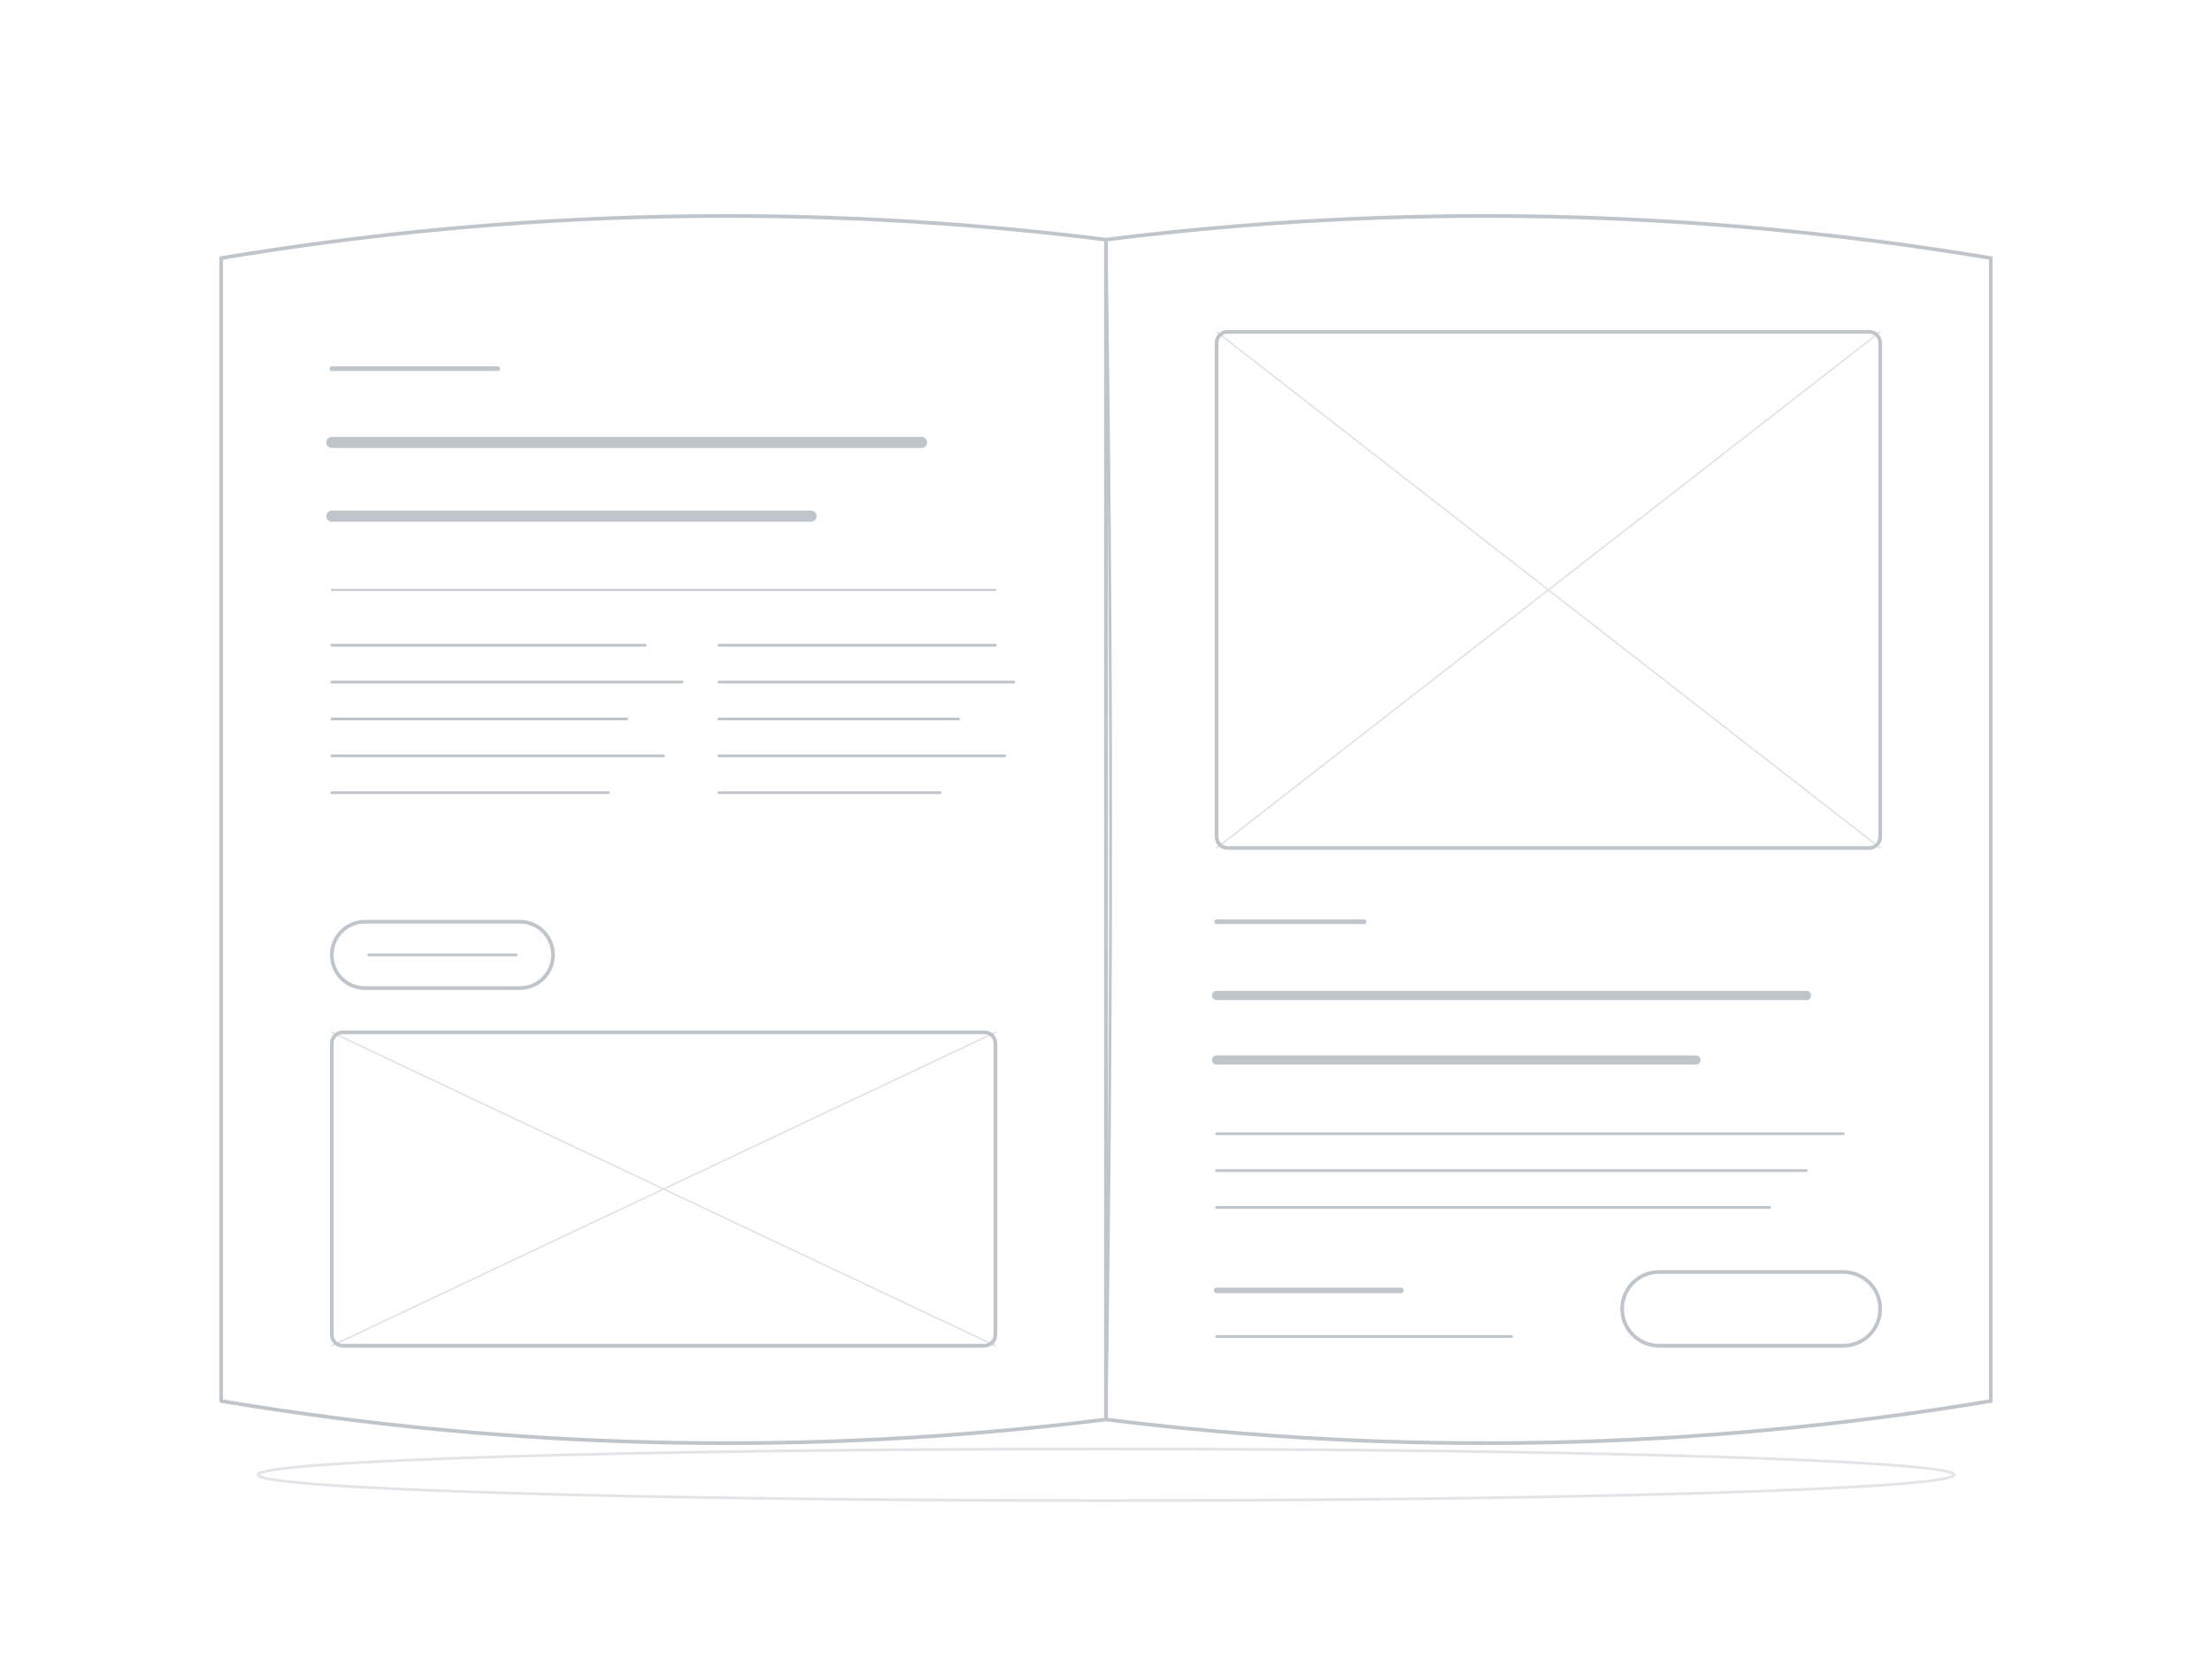
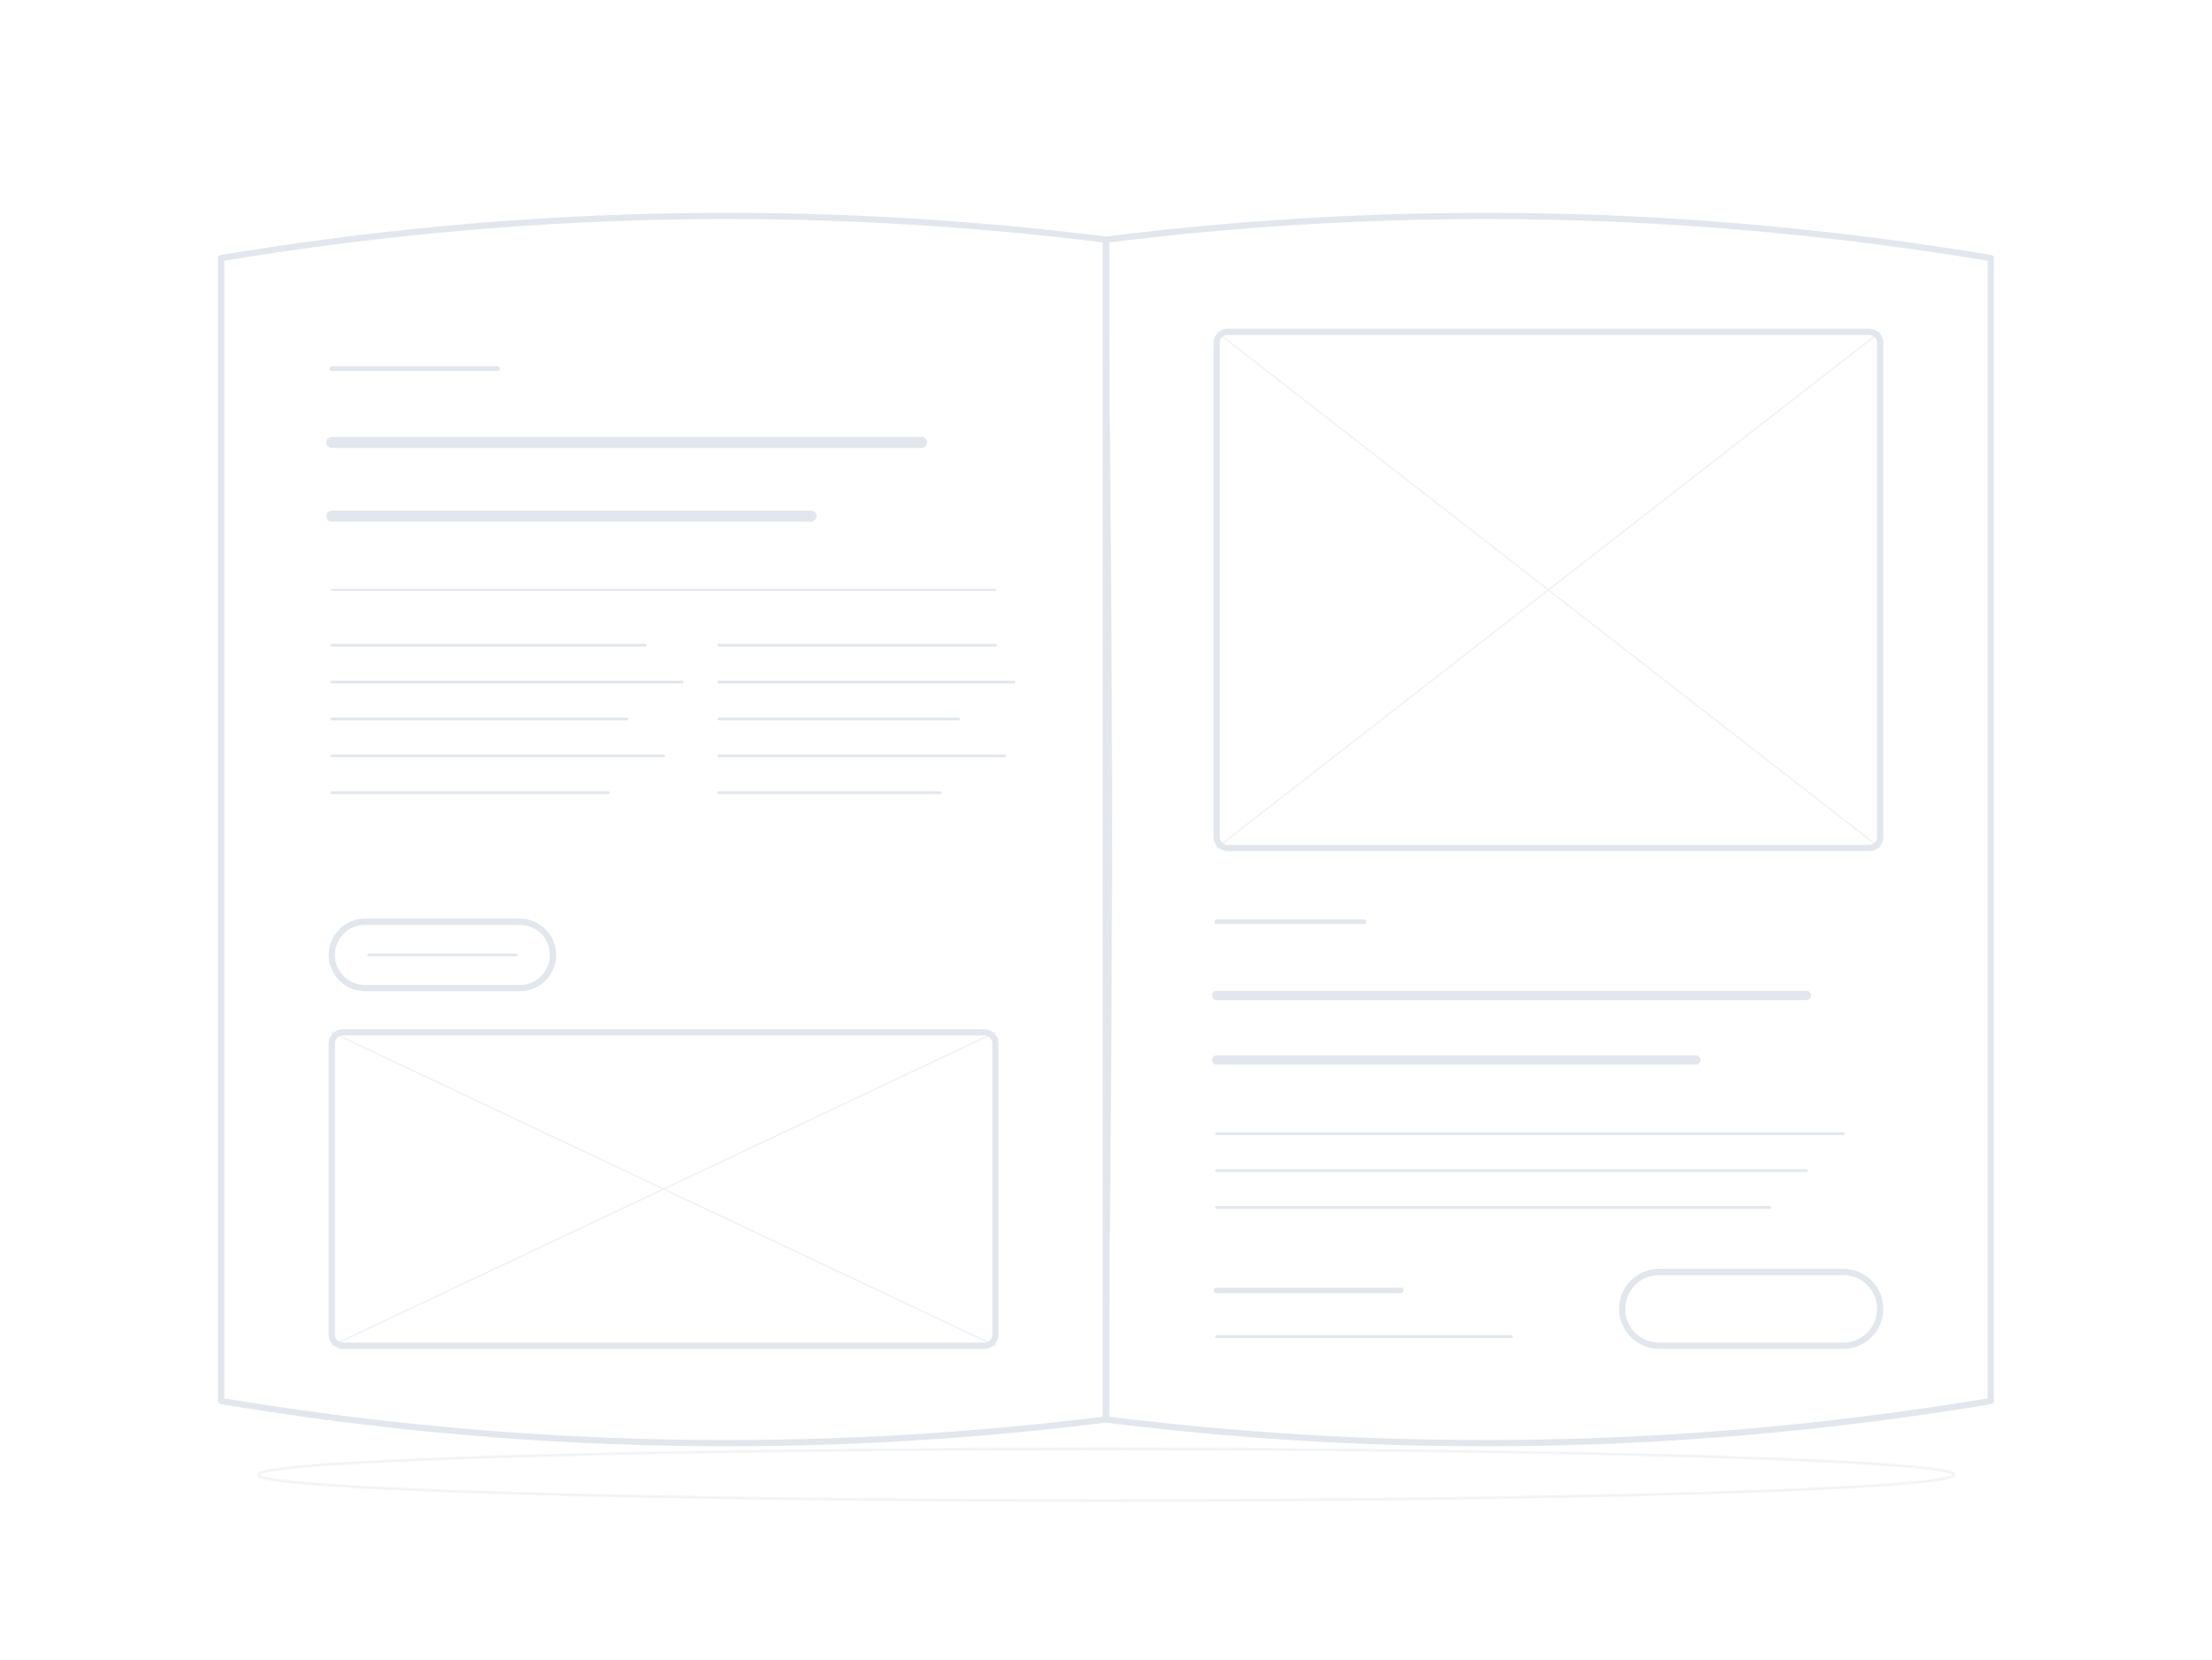
- <svg xmlns="http://www.w3.org/2000/svg" viewBox="0 0 1200 900" fill="none" stroke="#c0c5cc" stroke-width="2" stroke-linejoin="round" stroke-linecap="round">
+ <svg xmlns="http://www.w3.org/2000/svg" viewBox="0 0 1200 900" fill="none" stroke="#e2e7ee" stroke-width="3.4" stroke-linejoin="round" stroke-linecap="round">
  <ellipse cx="600" cy="800" rx="460" ry="14" stroke-width="1.5" stroke-opacity="0.45" />
  <path d="M 120 140 L 120 760 Q 360 800 600 770 L 600 130 Q 360 100 120 140 Z" />
  <path d="M 1080 140 L 1080 760 Q 840 800 600 770 L 600 130 Q 840 100 1080 140 Z" />
  <path d="M 600 130 Q 605 450 600 770" stroke-width="1.5" />
  <line x1="180" y1="200" x2="270" y2="200" stroke-width="2.5" />
  <line x1="180" y1="240" x2="500" y2="240" stroke-width="6" />
  <line x1="180" y1="280" x2="440" y2="280" stroke-width="6" />
  <line x1="180" y1="320" x2="540" y2="320" stroke-width="1" />
  <line x1="180" y1="350" x2="350" y2="350" stroke-width="1.5" />
  <line x1="180" y1="370" x2="370" y2="370" stroke-width="1.5" />
  <line x1="180" y1="390" x2="340" y2="390" stroke-width="1.5" />
  <line x1="180" y1="410" x2="360" y2="410" stroke-width="1.5" />
  <line x1="180" y1="430" x2="330" y2="430" stroke-width="1.5" />
  <line x1="390" y1="350" x2="540" y2="350" stroke-width="1.5" />
  <line x1="390" y1="370" x2="550" y2="370" stroke-width="1.5" />
  <line x1="390" y1="390" x2="520" y2="390" stroke-width="1.5" />
  <line x1="390" y1="410" x2="545" y2="410" stroke-width="1.5" />
  <line x1="390" y1="430" x2="510" y2="430" stroke-width="1.5" />
  <rect x="180" y="500" width="120" height="36" rx="18" />
  <line x1="200" y1="518" x2="280" y2="518" stroke-width="1.5" />
  <rect x="180" y="560" width="360" height="170" rx="6" />
  <path d="M 180 560 L 540 730 M 540 560 L 180 730" stroke-width="0.8" stroke-opacity="0.5" />
  <rect x="660" y="180" width="360" height="280" rx="6" />
  <path d="M 660 180 L 1020 460 M 1020 180 L 660 460" stroke-width="0.8" stroke-opacity="0.5" />
  <line x1="660" y1="500" x2="740" y2="500" stroke-width="2.5" />
  <line x1="660" y1="540" x2="980" y2="540" stroke-width="5" />
  <line x1="660" y1="575" x2="920" y2="575" stroke-width="5" />
  <line x1="660" y1="615" x2="1000" y2="615" stroke-width="1.5" />
  <line x1="660" y1="635" x2="980" y2="635" stroke-width="1.5" />
  <line x1="660" y1="655" x2="960" y2="655" stroke-width="1.5" />
  <line x1="660" y1="700" x2="760" y2="700" stroke-width="3" />
  <line x1="660" y1="725" x2="820" y2="725" stroke-width="1.5" />
  <rect x="880" y="690" width="140" height="40" rx="20" />
</svg>
